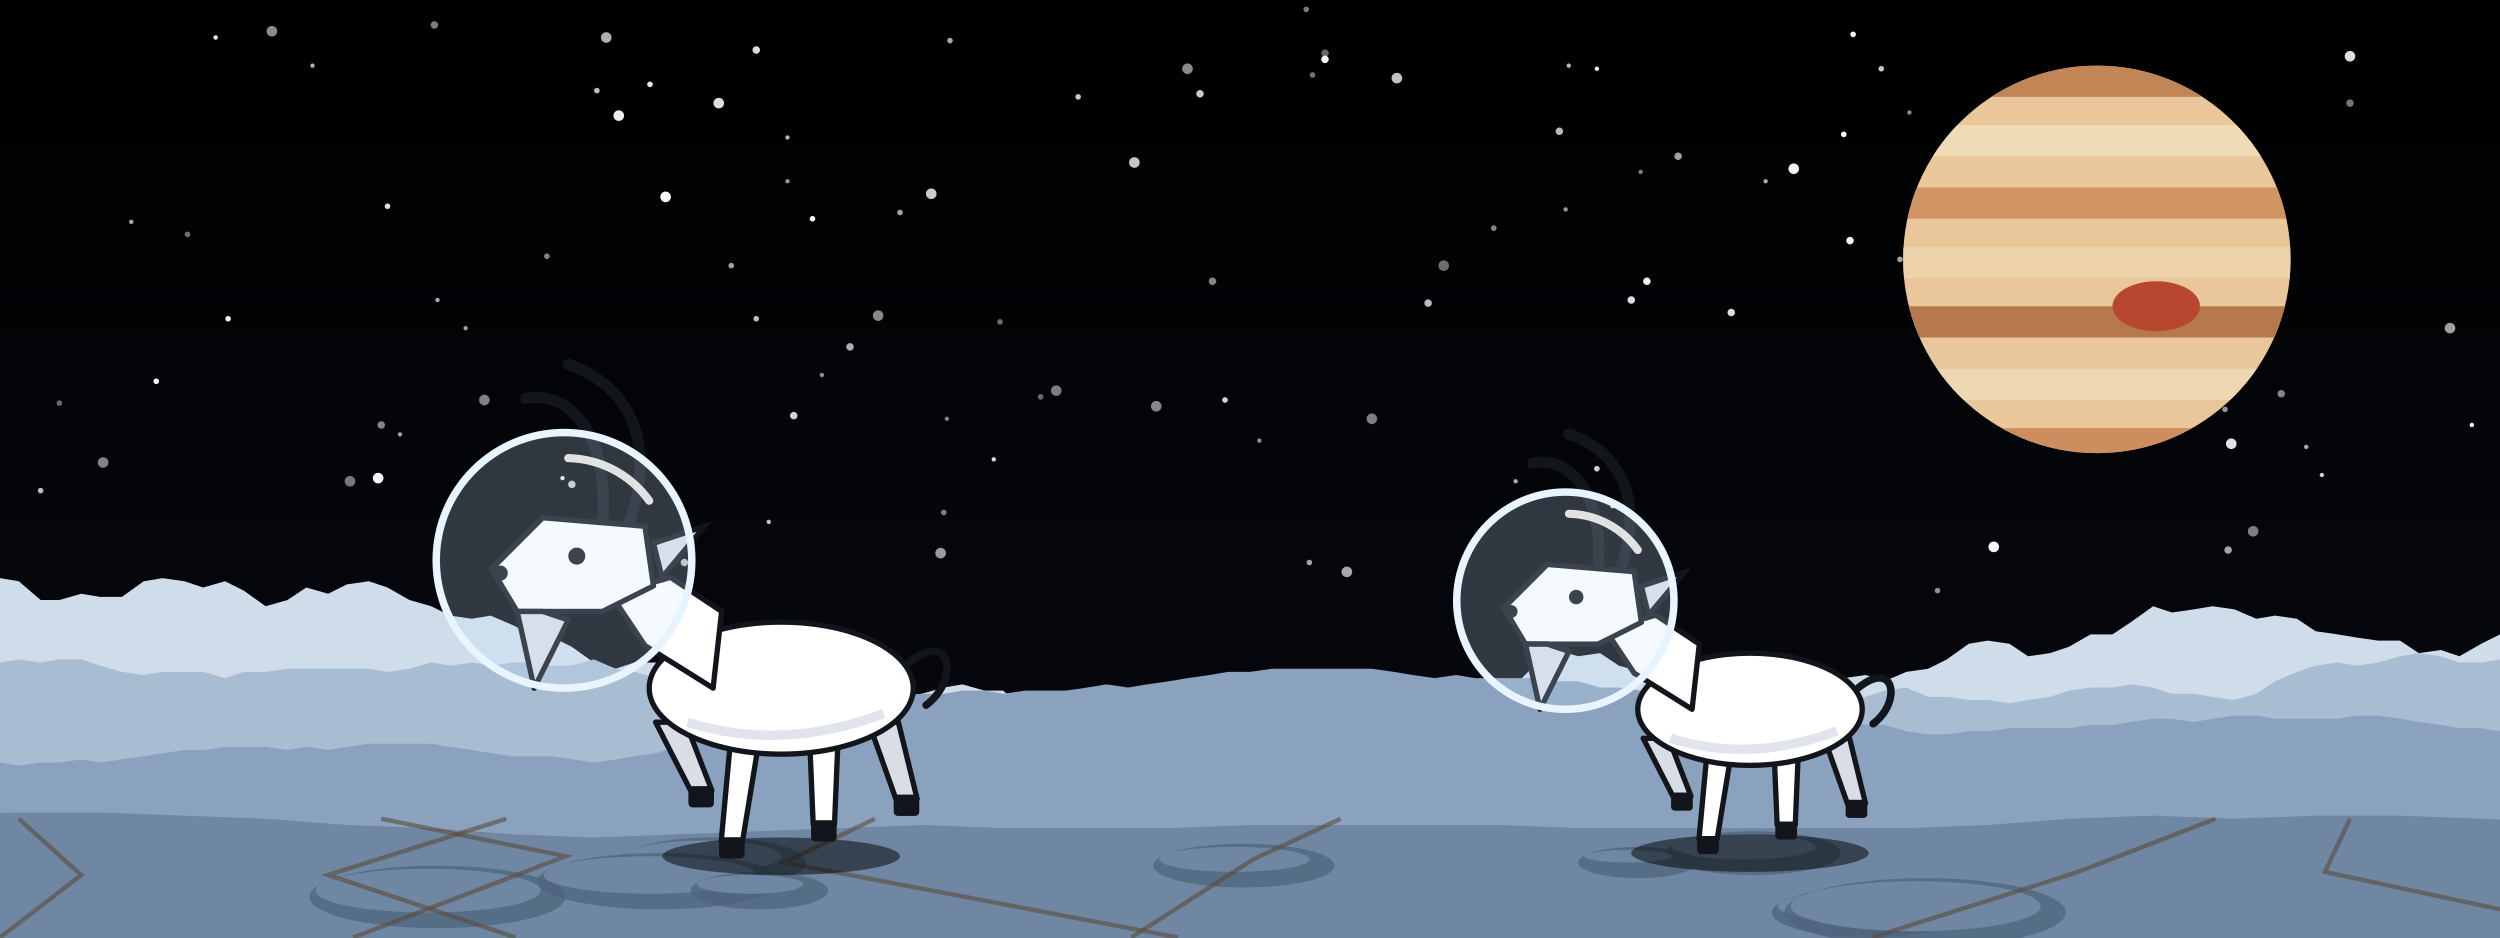
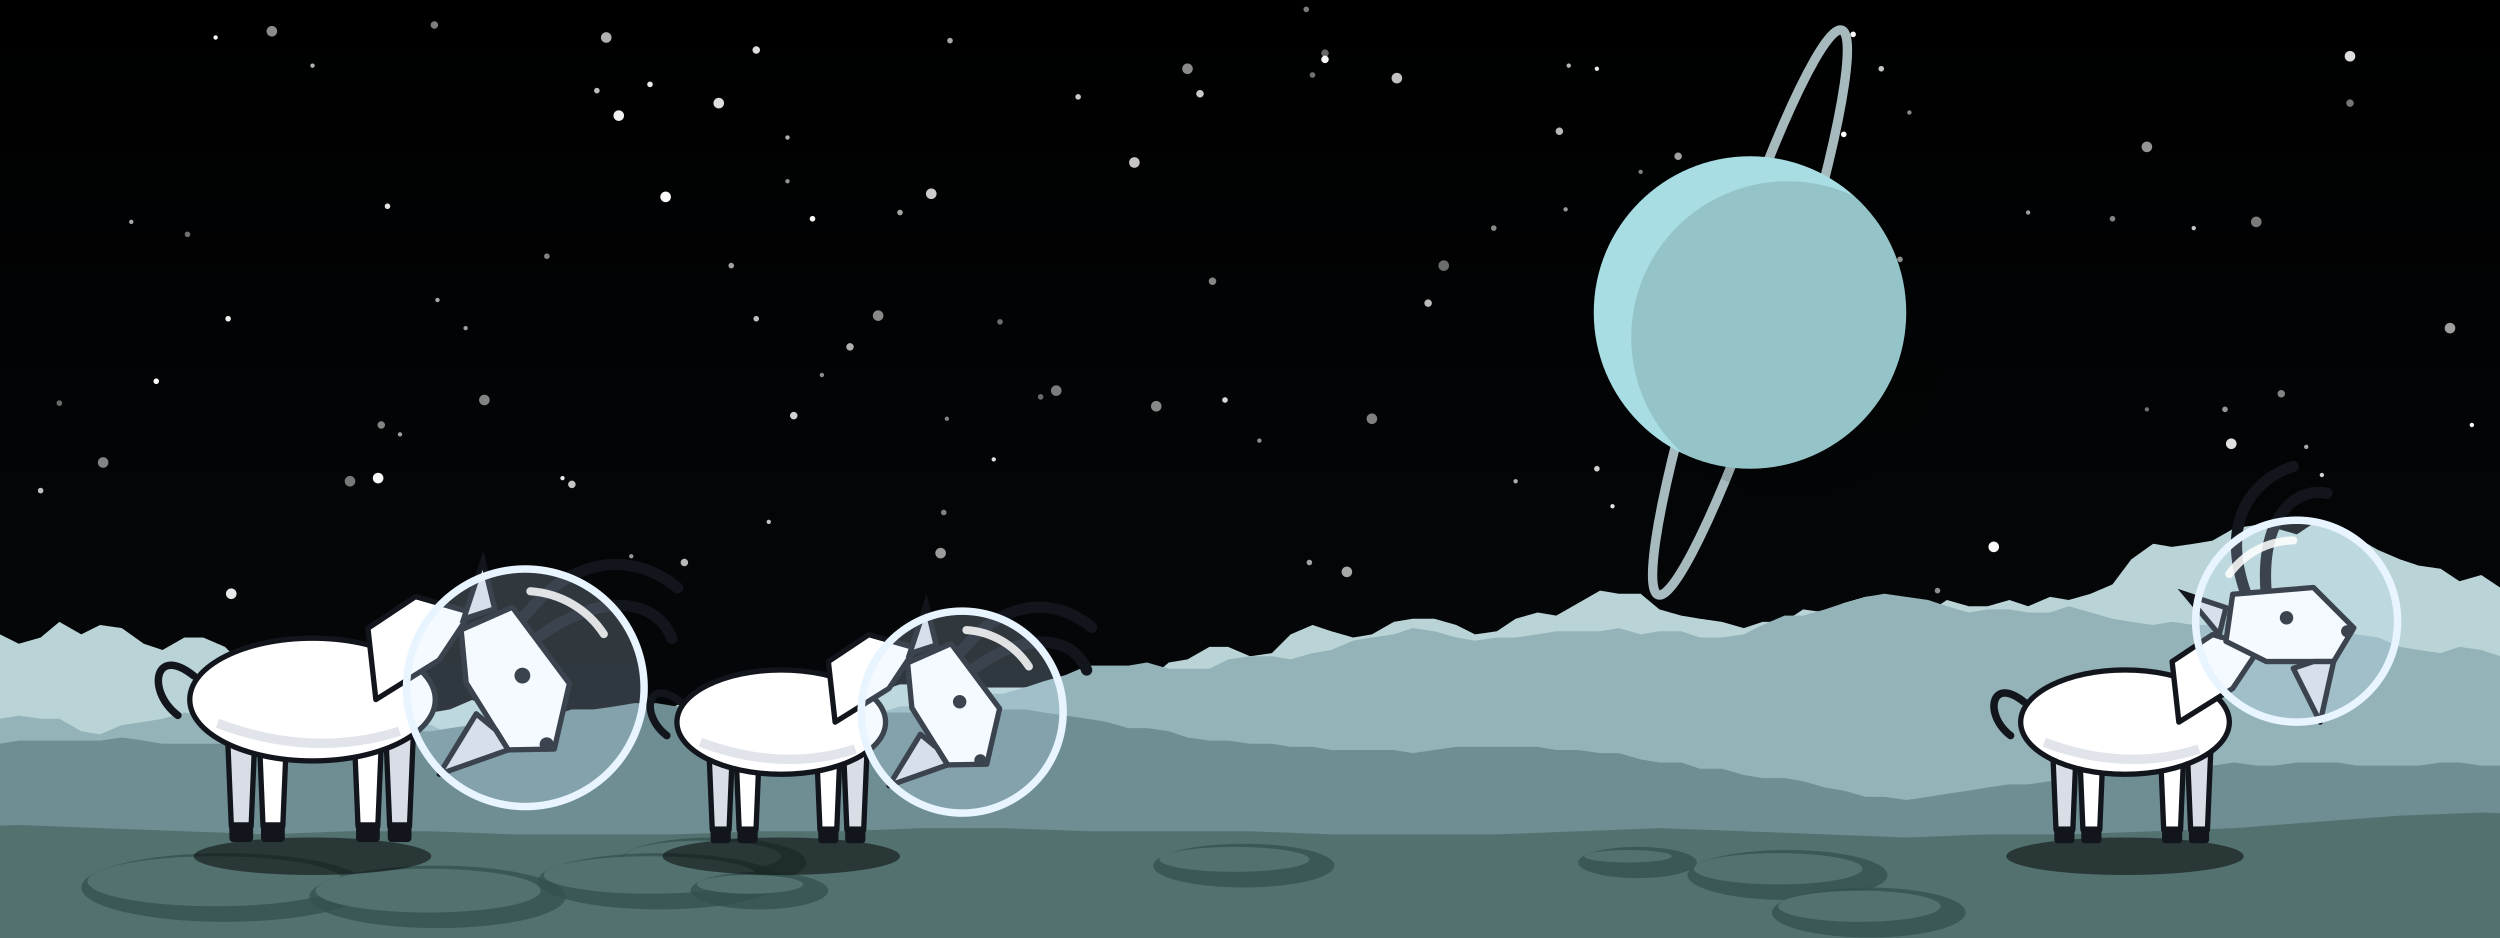
<svg xmlns="http://www.w3.org/2000/svg" viewBox="0 0 800 300" role="img" aria-labelledby="t45">
  <defs>
    <linearGradient id="g45" x1="0" y1="0" x2="0" y2="1">
      <stop offset="0" stop-color="#000000" />
-       <stop offset="1" stop-color="#080a12" />
+       <stop offset="1" stop-color="#06090c" />
    </linearGradient>
  </defs>
  <rect width="800" height="300" fill="url(#g45)" />
  <circle cx="730" cy="126" r="1.2" fill="#ffffff" opacity="0.51" />
  <circle cx="345" cy="31" r="0.9" fill="#ffffff" opacity="0.79" />
  <circle cx="302" cy="164" r="0.9" fill="#ffffff" opacity="0.49" />
  <circle cx="687" cy="47" r="1.7" fill="#ffffff" opacity="0.58" />
  <circle cx="242" cy="102" r="0.9" fill="#ffffff" opacity="0.74" />
  <circle cx="702" cy="73" r="0.7" fill="#ffffff" opacity="0.78" />
  <circle cx="208" cy="27" r="0.9" fill="#ffffff" opacity="0.92" />
  <circle cx="522" cy="96" r="1.2" fill="#ffffff" opacity="0.87" />
  <circle cx="380" cy="22" r="1.7" fill="#ffffff" opacity="0.54" />
  <circle cx="60" cy="75" r="0.9" fill="#ffffff" opacity="0.43" />
  <circle cx="87" cy="10" r="1.7" fill="#ffffff" opacity="0.55" />
  <circle cx="713" cy="176" r="1.2" fill="#ffffff" opacity="0.64" />
  <circle cx="202" cy="178" r="0.7" fill="#ffffff" opacity="0.58" />
  <circle cx="128" cy="139" r="0.7" fill="#ffffff" opacity="0.62" />
  <circle cx="213" cy="63" r="1.7" fill="#ffffff" opacity="0.98" />
  <circle cx="234" cy="85" r="0.9" fill="#ffffff" opacity="0.63" />
  <circle cx="19" cy="129" r="0.9" fill="#ffffff" opacity="0.41" />
  <circle cx="687" cy="131" r="0.7" fill="#ffffff" opacity="0.43" />
  <circle cx="140" cy="96" r="0.7" fill="#ffffff" opacity="0.66" />
  <circle cx="590" cy="43" r="0.9" fill="#ffffff" opacity="1.00" />
  <circle cx="124" cy="66" r="0.9" fill="#ffffff" opacity="0.88" />
  <circle cx="288" cy="68" r="0.9" fill="#ffffff" opacity="0.64" />
  <circle cx="303" cy="134" r="0.7" fill="#ffffff" opacity="0.50" />
  <circle cx="593" cy="11" r="0.9" fill="#ffffff" opacity="0.98" />
  <circle cx="180" cy="153" r="0.7" fill="#ffffff" opacity="0.91" />
  <circle cx="370" cy="130" r="1.7" fill="#ffffff" opacity="0.52" />
  <circle cx="608" cy="83" r="0.9" fill="#ffffff" opacity="0.64" />
  <circle cx="721" cy="170" r="1.7" fill="#ffffff" opacity="0.48" />
  <circle cx="384" cy="30" r="1.2" fill="#ffffff" opacity="0.79" />
  <circle cx="592" cy="77" r="1.2" fill="#ffffff" opacity="0.95" />
  <circle cx="527" cy="90" r="1.2" fill="#ffffff" opacity="0.96" />
  <circle cx="272" cy="111" r="1.2" fill="#ffffff" opacity="0.68" />
  <circle cx="42" cy="71" r="0.7" fill="#ffffff" opacity="0.66" />
  <circle cx="419" cy="180" r="0.9" fill="#ffffff" opacity="0.63" />
  <circle cx="301" cy="177" r="1.7" fill="#ffffff" opacity="0.60" />
  <circle cx="183" cy="155" r="1.2" fill="#ffffff" opacity="0.77" />
  <circle cx="230" cy="33" r="1.7" fill="#ffffff" opacity="0.87" />
  <circle cx="638" cy="175" r="1.7" fill="#ffffff" opacity="0.98" />
  <circle cx="722" cy="71" r="1.7" fill="#ffffff" opacity="0.48" />
  <circle cx="155" cy="128" r="1.7" fill="#ffffff" opacity="0.50" />
  <circle cx="74" cy="190" r="1.7" fill="#ffffff" opacity="0.91" />
  <circle cx="784" cy="105" r="1.7" fill="#ffffff" opacity="0.62" />
  <circle cx="50" cy="122" r="0.9" fill="#ffffff" opacity="0.99" />
  <circle cx="602" cy="22" r="0.9" fill="#ffffff" opacity="0.77" />
  <circle cx="712" cy="131" r="0.9" fill="#ffffff" opacity="0.58" />
  <circle cx="363" cy="52" r="1.7" fill="#ffffff" opacity="0.77" />
  <circle cx="418" cy="3" r="0.9" fill="#ffffff" opacity="0.48" />
  <circle cx="574" cy="54" r="1.7" fill="#ffffff" opacity="0.95" />
  <circle cx="420" cy="24" r="0.9" fill="#ffffff" opacity="0.44" />
  <circle cx="752" cy="18" r="1.7" fill="#ffffff" opacity="0.87" />
  <circle cx="752" cy="33" r="1.2" fill="#ffffff" opacity="0.46" />
  <circle cx="478" cy="73" r="0.9" fill="#ffffff" opacity="0.53" />
  <circle cx="69" cy="12" r="0.7" fill="#ffffff" opacity="0.99" />
  <circle cx="112" cy="154" r="1.7" fill="#ffffff" opacity="0.46" />
  <circle cx="537" cy="50" r="1.2" fill="#ffffff" opacity="0.63" />
  <circle cx="676" cy="70" r="0.9" fill="#ffffff" opacity="0.51" />
  <circle cx="198" cy="37" r="1.7" fill="#ffffff" opacity="0.94" />
  <circle cx="191" cy="29" r="0.9" fill="#ffffff" opacity="0.74" />
  <circle cx="252" cy="58" r="0.7" fill="#ffffff" opacity="0.58" />
  <circle cx="100" cy="21" r="0.7" fill="#ffffff" opacity="0.70" />
  <circle cx="122" cy="136" r="1.2" fill="#ffffff" opacity="0.51" />
  <circle cx="298" cy="62" r="1.7" fill="#ffffff" opacity="0.80" />
  <circle cx="320" cy="103" r="0.9" fill="#ffffff" opacity="0.42" />
  <circle cx="260" cy="70" r="0.9" fill="#ffffff" opacity="0.97" />
  <circle cx="388" cy="90" r="1.2" fill="#ffffff" opacity="0.52" />
  <circle cx="525" cy="55" r="0.7" fill="#ffffff" opacity="0.50" />
  <circle cx="252" cy="44" r="0.7" fill="#ffffff" opacity="0.70" />
  <circle cx="447" cy="25" r="1.7" fill="#ffffff" opacity="0.76" />
  <circle cx="175" cy="82" r="0.9" fill="#ffffff" opacity="0.51" />
  <circle cx="511" cy="150" r="0.9" fill="#ffffff" opacity="0.81" />
  <circle cx="73" cy="102" r="0.9" fill="#ffffff" opacity="0.93" />
  <circle cx="281" cy="101" r="1.7" fill="#ffffff" opacity="0.53" />
  <circle cx="516" cy="162" r="0.7" fill="#ffffff" opacity="0.89" />
  <circle cx="263" cy="120" r="0.7" fill="#ffffff" opacity="0.55" />
  <circle cx="439" cy="134" r="1.7" fill="#ffffff" opacity="0.49" />
  <circle cx="714" cy="142" r="1.7" fill="#ffffff" opacity="0.88" />
  <circle cx="502" cy="21" r="0.7" fill="#ffffff" opacity="0.72" />
  <circle cx="403" cy="141" r="0.7" fill="#ffffff" opacity="0.56" />
  <circle cx="620" cy="189" r="0.9" fill="#ffffff" opacity="0.55" />
  <circle cx="611" cy="36" r="0.7" fill="#ffffff" opacity="0.54" />
  <circle cx="13" cy="157" r="0.9" fill="#ffffff" opacity="0.75" />
  <circle cx="139" cy="8" r="1.2" fill="#ffffff" opacity="0.49" />
  <circle cx="254" cy="133" r="1.2" fill="#ffffff" opacity="0.82" />
  <circle cx="743" cy="152" r="0.7" fill="#ffffff" opacity="0.81" />
  <circle cx="554" cy="100" r="1.2" fill="#ffffff" opacity="0.86" />
  <circle cx="431" cy="183" r="1.7" fill="#ffffff" opacity="0.65" />
  <circle cx="565" cy="58" r="0.7" fill="#ffffff" opacity="0.66" />
  <circle cx="219" cy="180" r="1.2" fill="#ffffff" opacity="0.72" />
  <circle cx="304" cy="13" r="0.9" fill="#ffffff" opacity="0.66" />
  <circle cx="333" cy="127" r="0.9" fill="#ffffff" opacity="0.41" />
  <circle cx="121" cy="153" r="1.7" fill="#ffffff" opacity="0.98" />
  <circle cx="499" cy="42" r="1.2" fill="#ffffff" opacity="0.72" />
  <circle cx="194" cy="12" r="1.7" fill="#ffffff" opacity="0.69" />
  <circle cx="33" cy="148" r="1.7" fill="#ffffff" opacity="0.51" />
  <circle cx="791" cy="136" r="0.7" fill="#ffffff" opacity="0.99" />
  <circle cx="501" cy="67" r="0.7" fill="#ffffff" opacity="0.60" />
  <circle cx="485" cy="154" r="0.7" fill="#ffffff" opacity="0.68" />
  <circle cx="242" cy="16" r="1.2" fill="#ffffff" opacity="0.86" />
  <circle cx="149" cy="105" r="0.7" fill="#ffffff" opacity="0.62" />
  <circle cx="424" cy="17" r="1.2" fill="#ffffff" opacity="0.40" />
  <circle cx="246" cy="167" r="0.7" fill="#ffffff" opacity="0.76" />
  <circle cx="424" cy="19" r="1.2" fill="#ffffff" opacity="0.97" />
  <circle cx="457" cy="97" r="1.2" fill="#ffffff" opacity="0.73" />
  <circle cx="649" cy="68" r="0.7" fill="#ffffff" opacity="0.62" />
  <circle cx="338" cy="125" r="1.7" fill="#ffffff" opacity="0.48" />
  <circle cx="318" cy="147" r="0.7" fill="#ffffff" opacity="0.87" />
  <circle cx="462" cy="85" r="1.7" fill="#ffffff" opacity="0.42" />
  <circle cx="511" cy="22" r="0.7" fill="#ffffff" opacity="0.92" />
  <circle cx="392" cy="128" r="0.9" fill="#ffffff" opacity="0.84" />
  <circle cx="738" cy="143" r="0.7" fill="#ffffff" opacity="0.66" />
-   <clipPath id="pl">
-     <circle cx="671" cy="83" r="62" />
-   </clipPath>
-   <circle cx="671" cy="83" r="62" fill="#e9c79a" />
-   <g clip-path="url(#pl)">
-     <rect x="609" y="21" width="124" height="10" fill="#b5703f" opacity=".75" />
-     <rect x="609" y="40" width="124" height="10" fill="#f3e1c0" opacity=".75" />
-     <rect x="609" y="60" width="124" height="10" fill="#c98450" opacity=".75" />
-     <rect x="609" y="79" width="124" height="10" fill="#efd6ad" opacity=".75" />
-     <rect x="609" y="98" width="124" height="10" fill="#a65f33" opacity=".75" />
-     <rect x="609" y="118" width="124" height="10" fill="#f0dcb8" opacity=".75" />
-     <rect x="609" y="137" width="124" height="10" fill="#c47a4a" opacity=".75" />
-     <rect x="609" y="157" width="124" height="10" fill="#e6c797" opacity=".75" />
-     <ellipse cx="690" cy="98" rx="14" ry="8" fill="#b8472f" />
-   </g>
-   <path d="M-20,186 L-13,182 L-7,182 L-0,185 L6,186 L13,192 L19,192 L26,190 L32,191 L39,191 L46,186 L52,185 L59,186 L65,188 L72,186 L78,189 L85,194 L92,192 L98,188 L105,190 L111,187 L118,186 L124,188 L131,192 L138,194 L144,197 L151,198 L157,197 L164,200 L170,203 L177,204 L183,207 L190,212 L197,214 L203,212 L210,212 L216,216 L223,223 L229,226 L236,226 L242,227 L249,226 L256,228 L262,227 L269,222 L275,222 L282,224 L288,223 L295,222 L302,220 L308,219 L315,221 L321,221 L328,227 L334,229 L341,229 L348,231 L354,232 L361,230 L367,235 L374,237 L380,237 L387,239 L393,246 L400,248 L407,247 L413,250 L420,251 L426,248 L433,243 L439,242 L446,238 L452,236 L459,233 L466,227 L472,223 L479,221 L485,219 L492,212 L498,208 L505,210 L512,209 L518,213 L525,215 L531,216 L538,217 L544,220 L551,220 L558,223 L564,218 L571,217 L577,218 L584,220 L590,217 L597,216 L603,218 L610,215 L617,214 L623,211 L630,206 L636,205 L643,206 L649,210 L656,209 L662,207 L669,203 L676,203 L682,199 L689,194 L695,196 L702,195 L708,194 L715,195 L722,198 L728,197 L735,198 L741,202 L748,203 L754,204 L761,205 L768,205 L774,209 L781,208 L787,210 L794,206 L800,203 L807,202 L813,200 L820,192 L820,305 L-20,305 Z" fill="#cfdcea" />
-   <path d="M-20,216 L-13,215 L-7,212 L-0,212 L6,211 L13,212 L19,211 L26,211 L32,213 L39,215 L46,216 L52,215 L59,215 L65,215 L72,217 L78,215 L85,215 L92,214 L98,214 L105,214 L111,214 L118,214 L124,215 L131,214 L138,212 L144,213 L151,212 L157,213 L164,212 L170,212 L177,213 L183,213 L190,211 L197,214 L203,215 L210,217 L216,218 L223,216 L229,217 L236,218 L242,217 L249,219 L256,220 L262,224 L269,227 L275,226 L282,228 L288,230 L295,232 L302,232 L308,234 L315,235 L321,236 L328,236 L334,236 L341,236 L348,237 L354,239 L361,243 L367,244 L374,246 L380,247 L387,250 L393,249 L400,250 L407,249 L413,249 L420,249 L426,251 L433,251 L439,251 L446,248 L452,247 L459,246 L466,243 L472,241 L479,238 L485,235 L492,233 L498,232 L505,230 L512,230 L518,228 L525,226 L531,224 L538,224 L544,222 L551,222 L558,223 L564,223 L571,222 L577,223 L584,224 L590,223 L597,223 L603,221 L610,220 L617,223 L623,223 L630,224 L636,224 L643,225 L649,224 L656,223 L662,221 L669,220 L676,220 L682,219 L689,220 L695,222 L702,222 L708,223 L715,224 L722,222 L728,218 L735,215 L741,213 L748,212 L754,213 L761,212 L768,210 L774,209 L781,210 L787,212 L794,212 L800,211 L807,212 L813,211 L820,210 L820,305 L-20,305 Z" fill="#a9bdd2" />
-   <path d="M-20,244 L-13,244 L-7,244 L-0,244 L6,245 L13,244 L19,244 L26,243 L32,244 L39,243 L46,242 L52,241 L59,240 L65,240 L72,239 L78,239 L85,239 L92,240 L98,239 L105,240 L111,239 L118,238 L124,238 L131,238 L138,238 L144,239 L151,240 L157,241 L164,242 L170,242 L177,242 L183,243 L190,244 L197,243 L203,242 L210,241 L216,239 L223,236 L229,234 L236,232 L242,231 L249,230 L256,229 L262,227 L269,225 L275,224 L282,223 L288,223 L295,222 L302,222 L308,221 L315,221 L321,222 L328,221 L334,221 L341,221 L348,220 L354,219 L361,220 L367,219 L374,218 L380,217 L387,216 L393,215 L400,215 L407,214 L413,214 L420,214 L426,214 L433,214 L439,214 L446,215 L452,216 L459,217 L466,216 L472,217 L479,217 L485,217 L492,217 L498,218 L505,218 L512,220 L518,220 L525,221 L531,222 L538,222 L544,223 L551,224 L558,225 L564,226 L571,228 L577,228 L584,229 L590,230 L597,232 L603,232 L610,234 L617,235 L623,235 L630,234 L636,234 L643,233 L649,233 L656,233 L662,233 L669,232 L676,232 L682,231 L689,230 L695,230 L702,231 L708,230 L715,229 L722,229 L728,230 L735,230 L741,230 L748,230 L754,229 L761,229 L768,230 L774,231 L781,232 L787,233 L794,233 L800,234 L807,236 L813,237 L820,238 L820,305 L-20,305 Z" fill="#8aa2bd" />
-   <path d="M-20,261 L6,260 L32,260 L59,261 L85,262 L111,264 L138,265 L164,267 L190,268 L216,267 L242,266 L269,265 L295,264 L321,265 L348,265 L374,265 L400,264 L426,264 L452,264 L479,264 L505,265 L531,265 L558,265 L584,265 L610,265 L636,264 L662,262 L689,261 L715,262 L741,261 L768,261 L794,262 L820,263 L820,305 L-20,305 Z" fill="#6f87a3" />
-   <ellipse cx="561" cy="273" rx="28" ry="7" fill="#4e647c" opacity=".75" />
-   <ellipse cx="558" cy="271" rx="23" ry="4" fill="#6f87a3" />
-   <ellipse cx="228" cy="276" rx="30" ry="8" fill="#4e647c" opacity=".75" />
-   <ellipse cx="225" cy="274" rx="25" ry="5" fill="#6f87a3" />
-   <ellipse cx="598" cy="292" rx="31" ry="8" fill="#4e647c" opacity=".75" />
-   <ellipse cx="595" cy="290" rx="26" ry="5" fill="#6f87a3" />
-   <ellipse cx="211" cy="282" rx="39" ry="9" fill="#4e647c" opacity=".75" />
-   <ellipse cx="208" cy="280" rx="34" ry="6" fill="#6f87a3" />
-   <ellipse cx="140" cy="287" rx="41" ry="10" fill="#4e647c" opacity=".75" />
-   <ellipse cx="137" cy="285" rx="36" ry="7" fill="#6f87a3" />
-   <ellipse cx="398" cy="277" rx="29" ry="7" fill="#4e647c" opacity=".75" />
-   <ellipse cx="395" cy="275" rx="24" ry="4" fill="#6f87a3" />
-   <ellipse cx="243" cy="285" rx="22" ry="6" fill="#4e647c" opacity=".75" />
-   <ellipse cx="240" cy="283" rx="17" ry="3" fill="#6f87a3" />
-   <ellipse cx="524" cy="276" rx="19" ry="5" fill="#4e647c" opacity=".75" />
-   <ellipse cx="521" cy="274" rx="14" ry="2" fill="#6f87a3" />
-   <ellipse cx="616" cy="292" rx="45" ry="11" fill="#4e647c" opacity=".75" />
-   <ellipse cx="613" cy="290" rx="40" ry="8" fill="#6f87a3" />
-   <polyline points="429,262 401,275 362,300" fill="none" stroke="#5b4a3a" stroke-width="1.4" opacity=".6" />
-   <polyline points="752,262 744,279 842,300" fill="none" stroke="#5b4a3a" stroke-width="1.4" opacity=".6" />
-   <polyline points="162,262 105,280 165,300" fill="none" stroke="#5b4a3a" stroke-width="1.4" opacity=".6" />
-   <polyline points="280,262 251,276 377,300" fill="none" stroke="#5b4a3a" stroke-width="1.4" opacity=".6" />
-   <polyline points="709,262 665,279 599,300" fill="none" stroke="#5b4a3a" stroke-width="1.4" opacity=".6" />
-   <polyline points="122,262 181,274 113,300" fill="none" stroke="#5b4a3a" stroke-width="1.4" opacity=".6" />
-   <polyline points="6,262 26,280 0,300" fill="none" stroke="#5b4a3a" stroke-width="1.4" opacity=".6" />
-   <ellipse cx="250" cy="274" rx="38" ry="6" fill="#000" opacity=".5" />
-   <g transform="translate(250 272) rotate(0) scale(-1.363078 1.363078)">
-     <polygon points="-27.5,-30 -20.5,-30 -26.9,-12 -31.9,-12" fill="#d9dde6" stroke="#12151c" stroke-width="1.25" stroke-linejoin="round" />
-     <rect x="-32.4" y="-13" width="6" height="5" rx="1" fill="#12151c" />
-     <polygon points="-13.5,-30 -6.5,-30 -7.5,-6 -12.5,-6" fill="#ffffff" stroke="#12151c" stroke-width="1.25" stroke-linejoin="round" />
+   <ellipse cx="560" cy="100" rx="95" ry="11" fill="none" stroke="#cfe9ee" stroke-width="3" opacity=".8" transform="rotate(-72 560 100)" />
+   <circle cx="560" cy="100" r="50" fill="#a8dde3" />
+   <circle cx="572" cy="108" r="50" fill="#000" opacity=".12" />
+   <path d="M-20,197 L-13,203 L-7,206 L-0,203 L6,206 L13,204 L19,199 L26,203 L32,200 L39,201 L46,206 L52,208 L59,204 L65,204 L72,207 L78,213 L85,215 L92,211 L98,210 L105,213 L111,214 L118,218 L124,218 L131,221 L138,228 L144,227 L151,224 L157,226 L164,226 L170,227 L177,233 L183,237 L190,238 L197,233 L203,230 L210,230 L216,226 L223,222 L229,220 L236,222 L242,219 L249,220 L256,221 L262,216 L269,215 L275,219 L282,221 L288,219 L295,219 L302,220 L308,222 L315,220 L321,220 L328,220 L334,220 L341,224 L348,225 L354,222 L361,221 L367,218 L374,212 L380,211 L387,207 L393,207 L400,210 L407,209 L413,203 L420,200 L426,202 L433,204 L439,203 L446,199 L452,198 L459,198 L466,200 L472,203 L479,202 L485,198 L492,196 L498,197 L505,193 L512,189 L518,190 L525,190 L531,195 L538,197 L544,198 L551,199 L558,201 L564,199 L571,199 L577,195 L584,196 L590,193 L597,191 L603,191 L610,194 L617,196 L623,192 L630,194 L636,194 L643,192 L649,194 L656,191 L662,192 L669,190 L676,187 L682,179 L689,174 L695,175 L702,174 L708,173 L715,169 L722,168 L728,169 L735,171 L741,167 L748,169 L754,172 L761,176 L768,179 L774,181 L781,182 L787,186 L794,184 L800,188 L807,188 L813,185 L820,186 L820,305 L-20,305 Z" fill="#b9d3d6" />
+   <path d="M-20,230 L-13,231 L-7,231 L-0,230 L6,229 L13,230 L19,230 L26,234 L32,235 L39,232 L46,231 L52,230 L59,228 L65,229 L72,230 L78,229 L85,229 L92,231 L98,233 L105,233 L111,232 L118,233 L124,232 L131,232 L138,232 L144,235 L151,236 L157,237 L164,236 L170,238 L177,238 L183,239 L190,240 L197,241 L203,239 L210,239 L216,236 L223,236 L229,235 L236,233 L242,232 L249,234 L256,233 L262,234 L269,233 L275,231 L282,228 L288,226 L295,226 L302,224 L308,223 L315,222 L321,222 L328,220 L334,218 L341,216 L348,213 L354,213 L361,213 L367,212 L374,214 L380,214 L387,214 L393,211 L400,210 L407,210 L413,211 L420,209 L426,208 L433,205 L439,204 L446,203 L452,201 L459,202 L466,204 L472,205 L479,204 L485,204 L492,203 L498,202 L505,202 L512,202 L518,201 L525,203 L531,202 L538,202 L544,204 L551,204 L558,203 L564,200 L571,197 L577,197 L584,195 L590,193 L597,191 L603,190 L610,191 L617,192 L623,194 L630,196 L636,195 L643,195 L649,196 L656,196 L662,194 L669,196 L676,198 L682,199 L689,200 L695,199 L702,200 L708,200 L715,199 L722,200 L728,200 L735,201 L741,200 L748,201 L754,203 L761,204 L768,207 L774,208 L781,209 L787,207 L794,208 L800,210 L807,211 L813,212 L820,216 L820,305 L-20,305 Z" fill="#93b3b8" />
+   <path d="M-20,242 L-13,240 L-7,239 L-0,238 L6,237 L13,237 L19,237 L26,237 L32,237 L39,236 L46,237 L52,238 L59,238 L65,238 L72,238 L78,238 L85,238 L92,236 L98,236 L105,236 L111,235 L118,235 L124,234 L131,234 L138,234 L144,233 L151,232 L157,231 L164,231 L170,230 L177,229 L183,227 L190,227 L197,226 L203,225 L210,225 L216,226 L223,226 L229,225 L236,224 L242,224 L249,224 L256,225 L262,226 L269,227 L275,228 L282,228 L288,228 L295,228 L302,227 L308,227 L315,227 L321,227 L328,227 L334,228 L341,229 L348,230 L354,231 L361,233 L367,233 L374,234 L380,236 L387,237 L393,237 L400,238 L407,238 L413,239 L420,239 L426,240 L433,240 L439,240 L446,240 L452,241 L459,240 L466,239 L472,239 L479,239 L485,239 L492,239 L498,240 L505,240 L512,241 L518,241 L525,243 L531,244 L538,244 L544,246 L551,246 L558,248 L564,249 L571,249 L577,250 L584,252 L590,253 L597,255 L603,255 L610,256 L617,255 L623,254 L630,253 L636,252 L643,251 L649,251 L656,250 L662,249 L669,249 L676,247 L682,247 L689,247 L695,247 L702,246 L708,245 L715,244 L722,245 L728,245 L735,244 L741,244 L748,244 L754,245 L761,245 L768,245 L774,245 L781,244 L787,244 L794,245 L800,245 L807,245 L813,244 L820,244 L820,305 L-20,305 Z" fill="#6e8e93" />
+   <path d="M-20,265 L6,264 L32,265 L59,266 L85,267 L111,266 L138,266 L164,267 L190,267 L216,267 L242,266 L269,266 L295,265 L321,265 L348,266 L374,266 L400,266 L426,267 L452,267 L479,267 L505,266 L531,265 L558,266 L584,267 L610,268 L636,267 L662,267 L689,266 L715,265 L741,263 L768,261 L794,260 L820,261 L820,305 L-20,305 Z" fill="#52716f" />
+   <ellipse cx="572" cy="280" rx="32" ry="8" fill="#34504e" opacity=".75" />
+   <ellipse cx="569" cy="278" rx="27" ry="5" fill="#52716f" />
+   <ellipse cx="72" cy="284" rx="46" ry="11" fill="#34504e" opacity=".75" />
+   <ellipse cx="69" cy="282" rx="41" ry="8" fill="#52716f" />
+   <ellipse cx="228" cy="276" rx="30" ry="8" fill="#34504e" opacity=".75" />
+   <ellipse cx="225" cy="274" rx="25" ry="5" fill="#52716f" />
+   <ellipse cx="598" cy="292" rx="31" ry="8" fill="#34504e" opacity=".75" />
+   <ellipse cx="595" cy="290" rx="26" ry="5" fill="#52716f" />
+   <ellipse cx="211" cy="282" rx="39" ry="9" fill="#34504e" opacity=".75" />
+   <ellipse cx="208" cy="280" rx="34" ry="6" fill="#52716f" />
+   <ellipse cx="140" cy="287" rx="41" ry="10" fill="#34504e" opacity=".75" />
+   <ellipse cx="137" cy="285" rx="36" ry="7" fill="#52716f" />
+   <ellipse cx="398" cy="277" rx="29" ry="7" fill="#34504e" opacity=".75" />
+   <ellipse cx="395" cy="275" rx="24" ry="4" fill="#52716f" />
+   <ellipse cx="243" cy="285" rx="22" ry="6" fill="#34504e" opacity=".75" />
+   <ellipse cx="240" cy="283" rx="17" ry="3" fill="#52716f" />
+   <ellipse cx="524" cy="276" rx="19" ry="5" fill="#34504e" opacity=".75" />
+   <ellipse cx="521" cy="274" rx="14" ry="2" fill="#52716f" />
+   <ellipse cx="100" cy="274" rx="38" ry="6" fill="#000" opacity=".5" />
+   <g transform="translate(100 272) rotate(0) scale(1.266917 1.266917)">
+     <polygon points="-21.5,-30 -14.5,-30 -15.5,-6 -20.5,-6" fill="#d9dde6" stroke="#12151c" stroke-width="1.34" stroke-linejoin="round" />
+     <rect x="-21.0" y="-7" width="6" height="5" rx="1" fill="#12151c" />
+     <polygon points="-13.5,-30 -6.5,-30 -7.5,-6 -12.5,-6" fill="#ffffff" stroke="#12151c" stroke-width="1.34" stroke-linejoin="round" />
    <rect x="-13.0" y="-7" width="6" height="5" rx="1" fill="#12151c" />
-     <polygon points="4.5,-30 11.5,-30 14.1,-2 9.1,-2" fill="#ffffff" stroke="#12151c" stroke-width="1.25" stroke-linejoin="round" />
-     <rect x="8.6" y="-3" width="6" height="5" rx="1" fill="#12151c" />
-     <polygon points="22.5,-30 29.5,-30 21.3,-14 16.3,-14" fill="#d9dde6" stroke="#12151c" stroke-width="1.25" stroke-linejoin="round" />
-     <rect x="15.8" y="-15" width="6" height="5" rx="1" fill="#12151c" />
-     <path d="M-30,-44 C-40,-52 -42,-40 -34,-34" fill="none" stroke="#12151c" stroke-width="1.76" stroke-linecap="round" />
-     <ellipse cx="0" cy="-38" rx="31" ry="15.5" fill="#ffffff" stroke="#12151c" stroke-width="1.25" />
-     <path d="M-24,-32 Q0,-23 22,-30" fill="none" stroke="#d9dde6" stroke-width="2.20" opacity=".8" />
-     <polygon points="16,-38 32,-48 40,-60 26,-64 14,-56" fill="#ffffff" stroke="#12151c" stroke-width="1.25" stroke-linejoin="round" />
-     <g transform="rotate(0 28 -52) translate(34 -68)">
-       <path d="M2,-8 C-6,-30 4,-42 16,-46" fill="none" stroke="#12151c" stroke-width="2.64" stroke-linecap="round" />
-       <path d="M8,-8 C6,-30 16,-40 26,-38" fill="none" stroke="#12151c" stroke-width="2.64" stroke-linecap="round" />
-       <polygon points="-4,-4 -16,-8 -6,4" fill="#d9dde6" stroke="#12151c" stroke-width="1.25" />
-       <polygon points="-2,-8 22,-10 34,2 28,12 8,12 -4,6" fill="#ffffff" stroke="#12151c" stroke-width="1.25" stroke-linejoin="round" />
-       <polygon points="22,12 28,12 24,30 16,14" fill="#d9dde6" stroke="#12151c" stroke-width="1.25" stroke-linejoin="round" />
+     <polygon points="10.5,-30 17.5,-30 16.5,-6 11.5,-6" fill="#ffffff" stroke="#12151c" stroke-width="1.34" stroke-linejoin="round" />
+     <rect x="11.0" y="-7" width="6" height="5" rx="1" fill="#12151c" />
+     <polygon points="18.5,-30 25.5,-30 24.5,-6 19.5,-6" fill="#d9dde6" stroke="#12151c" stroke-width="1.34" stroke-linejoin="round" />
+     <rect x="19.0" y="-7" width="6" height="5" rx="1" fill="#12151c" />
+     <path d="M-30,-44 C-40,-52 -42,-40 -34,-34" fill="none" stroke="#12151c" stroke-width="1.89" stroke-linecap="round" />
+     <ellipse cx="0" cy="-38" rx="31" ry="15.5" fill="#ffffff" stroke="#12151c" stroke-width="1.34" />
+     <path d="M-24,-32 Q0,-23 22,-30" fill="none" stroke="#d9dde6" stroke-width="2.37" opacity=".8" />
+     <polygon points="16,-38 32,-48 40,-60 26,-64 14,-56" fill="#ffffff" stroke="#12151c" stroke-width="1.34" stroke-linejoin="round" />
+     <g transform="rotate(58 28 -52) translate(34 -68)">
+       <path d="M2,-8 C-6,-30 4,-42 16,-46" fill="none" stroke="#12151c" stroke-width="2.84" stroke-linecap="round" />
+       <path d="M8,-8 C6,-30 16,-40 26,-38" fill="none" stroke="#12151c" stroke-width="2.84" stroke-linecap="round" />
+       <polygon points="-4,-4 -16,-8 -6,4" fill="#d9dde6" stroke="#12151c" stroke-width="1.34" />
+       <polygon points="-2,-8 22,-10 34,2 28,12 8,12 -4,6" fill="#ffffff" stroke="#12151c" stroke-width="1.34" stroke-linejoin="round" />
+       <polygon points="22,12 28,12 24,30 16,14" fill="#d9dde6" stroke="#12151c" stroke-width="1.34" stroke-linejoin="round" />
      <circle cx="14" cy="-1" r="2" fill="#12151c" />
      <circle cx="32" cy="3" r="1.8" fill="#12151c" />
-       <circle cx="17" cy="0" r="30" fill="#cfe9ff" fill-opacity=".22" stroke="#e8f4ff" stroke-width="1.76" />
-       <path d="M-3,-14 A24,24 0 0 1 16,-24" fill="none" stroke="#ffffff" stroke-width="1.91" stroke-linecap="round" opacity=".85" />
+       <circle cx="17" cy="0" r="30" fill="#cfe9ff" fill-opacity=".22" stroke="#e8f4ff" stroke-width="1.89" />
+       <path d="M-3,-14 A24,24 0 0 1 16,-24" fill="none" stroke="#ffffff" stroke-width="2.05" stroke-linecap="round" opacity=".85" />
    </g>
  </g>
-   <ellipse cx="560" cy="273" rx="38" ry="6" fill="#000" opacity=".5" />
-   <g transform="translate(560 271) rotate(0) scale(-1.158616 1.158616)">
-     <polygon points="-27.5,-30 -20.5,-30 -26.9,-12 -31.9,-12" fill="#d9dde6" stroke="#12151c" stroke-width="1.47" stroke-linejoin="round" />
-     <rect x="-32.4" y="-13" width="6" height="5" rx="1" fill="#12151c" />
-     <polygon points="-13.5,-30 -6.5,-30 -7.5,-6 -12.5,-6" fill="#ffffff" stroke="#12151c" stroke-width="1.47" stroke-linejoin="round" />
+   <ellipse cx="250" cy="274" rx="38" ry="6" fill="#000" opacity=".5" />
+   <g transform="translate(250 272) rotate(0) scale(1.076879 1.076879)">
+     <polygon points="-21.5,-30 -14.5,-30 -15.5,-6 -20.5,-6" fill="#d9dde6" stroke="#12151c" stroke-width="1.58" stroke-linejoin="round" />
+     <rect x="-21.0" y="-7" width="6" height="5" rx="1" fill="#12151c" />
+     <polygon points="-13.5,-30 -6.5,-30 -7.5,-6 -12.5,-6" fill="#ffffff" stroke="#12151c" stroke-width="1.58" stroke-linejoin="round" />
    <rect x="-13.0" y="-7" width="6" height="5" rx="1" fill="#12151c" />
-     <polygon points="4.5,-30 11.5,-30 14.1,-2 9.1,-2" fill="#ffffff" stroke="#12151c" stroke-width="1.47" stroke-linejoin="round" />
-     <rect x="8.6" y="-3" width="6" height="5" rx="1" fill="#12151c" />
-     <polygon points="22.5,-30 29.5,-30 21.3,-14 16.3,-14" fill="#d9dde6" stroke="#12151c" stroke-width="1.47" stroke-linejoin="round" />
-     <rect x="15.8" y="-15" width="6" height="5" rx="1" fill="#12151c" />
-     <path d="M-30,-44 C-40,-52 -42,-40 -34,-34" fill="none" stroke="#12151c" stroke-width="2.07" stroke-linecap="round" />
-     <ellipse cx="0" cy="-38" rx="31" ry="15.5" fill="#ffffff" stroke="#12151c" stroke-width="1.47" />
-     <path d="M-24,-32 Q0,-23 22,-30" fill="none" stroke="#d9dde6" stroke-width="2.59" opacity=".8" />
-     <polygon points="16,-38 32,-48 40,-60 26,-64 14,-56" fill="#ffffff" stroke="#12151c" stroke-width="1.47" stroke-linejoin="round" />
-     <g transform="rotate(0 28 -52) translate(34 -68)">
-       <path d="M2,-8 C-6,-30 4,-42 16,-46" fill="none" stroke="#12151c" stroke-width="3.11" stroke-linecap="round" />
-       <path d="M8,-8 C6,-30 16,-40 26,-38" fill="none" stroke="#12151c" stroke-width="3.11" stroke-linecap="round" />
-       <polygon points="-4,-4 -16,-8 -6,4" fill="#d9dde6" stroke="#12151c" stroke-width="1.47" />
-       <polygon points="-2,-8 22,-10 34,2 28,12 8,12 -4,6" fill="#ffffff" stroke="#12151c" stroke-width="1.47" stroke-linejoin="round" />
-       <polygon points="22,12 28,12 24,30 16,14" fill="#d9dde6" stroke="#12151c" stroke-width="1.47" stroke-linejoin="round" />
+     <polygon points="10.5,-30 17.5,-30 16.5,-6 11.5,-6" fill="#ffffff" stroke="#12151c" stroke-width="1.58" stroke-linejoin="round" />
+     <rect x="11.0" y="-7" width="6" height="5" rx="1" fill="#12151c" />
+     <polygon points="18.5,-30 25.5,-30 24.5,-6 19.5,-6" fill="#d9dde6" stroke="#12151c" stroke-width="1.58" stroke-linejoin="round" />
+     <rect x="19.0" y="-7" width="6" height="5" rx="1" fill="#12151c" />
+     <path d="M-30,-44 C-40,-52 -42,-40 -34,-34" fill="none" stroke="#12151c" stroke-width="2.23" stroke-linecap="round" />
+     <ellipse cx="0" cy="-38" rx="31" ry="15.5" fill="#ffffff" stroke="#12151c" stroke-width="1.58" />
+     <path d="M-24,-32 Q0,-23 22,-30" fill="none" stroke="#d9dde6" stroke-width="2.79" opacity=".8" />
+     <polygon points="16,-38 32,-48 40,-60 26,-64 14,-56" fill="#ffffff" stroke="#12151c" stroke-width="1.58" stroke-linejoin="round" />
+     <g transform="rotate(58 28 -52) translate(34 -68)">
+       <path d="M2,-8 C-6,-30 4,-42 16,-46" fill="none" stroke="#12151c" stroke-width="3.34" stroke-linecap="round" />
+       <path d="M8,-8 C6,-30 16,-40 26,-38" fill="none" stroke="#12151c" stroke-width="3.34" stroke-linecap="round" />
+       <polygon points="-4,-4 -16,-8 -6,4" fill="#d9dde6" stroke="#12151c" stroke-width="1.58" />
+       <polygon points="-2,-8 22,-10 34,2 28,12 8,12 -4,6" fill="#ffffff" stroke="#12151c" stroke-width="1.58" stroke-linejoin="round" />
+       <polygon points="22,12 28,12 24,30 16,14" fill="#d9dde6" stroke="#12151c" stroke-width="1.58" stroke-linejoin="round" />
      <circle cx="14" cy="-1" r="2" fill="#12151c" />
      <circle cx="32" cy="3" r="1.8" fill="#12151c" />
-       <circle cx="17" cy="0" r="30" fill="#cfe9ff" fill-opacity=".22" stroke="#e8f4ff" stroke-width="2.07" />
-       <path d="M-3,-14 A24,24 0 0 1 16,-24" fill="none" stroke="#ffffff" stroke-width="2.24" stroke-linecap="round" opacity=".85" />
+       <circle cx="17" cy="0" r="30" fill="#cfe9ff" fill-opacity=".22" stroke="#e8f4ff" stroke-width="2.23" />
+       <path d="M-3,-14 A24,24 0 0 1 16,-24" fill="none" stroke="#ffffff" stroke-width="2.41" stroke-linecap="round" opacity=".85" />
+     </g>
+   </g>
+   <ellipse cx="680" cy="274" rx="38" ry="6" fill="#000" opacity=".5" />
+   <g transform="translate(680 272) rotate(0) scale(1.076879 1.076879)">
+     <polygon points="-21.5,-30 -14.5,-30 -15.5,-6 -20.5,-6" fill="#d9dde6" stroke="#12151c" stroke-width="1.58" stroke-linejoin="round" />
+     <rect x="-21.0" y="-7" width="6" height="5" rx="1" fill="#12151c" />
+     <polygon points="-13.5,-30 -6.5,-30 -7.5,-6 -12.5,-6" fill="#ffffff" stroke="#12151c" stroke-width="1.58" stroke-linejoin="round" />
+     <rect x="-13.0" y="-7" width="6" height="5" rx="1" fill="#12151c" />
+     <polygon points="10.5,-30 17.5,-30 16.5,-6 11.5,-6" fill="#ffffff" stroke="#12151c" stroke-width="1.58" stroke-linejoin="round" />
+     <rect x="11.0" y="-7" width="6" height="5" rx="1" fill="#12151c" />
+     <polygon points="18.5,-30 25.5,-30 24.5,-6 19.5,-6" fill="#d9dde6" stroke="#12151c" stroke-width="1.58" stroke-linejoin="round" />
+     <rect x="19.0" y="-7" width="6" height="5" rx="1" fill="#12151c" />
+     <path d="M-30,-44 C-40,-52 -42,-40 -34,-34" fill="none" stroke="#12151c" stroke-width="2.23" stroke-linecap="round" />
+     <ellipse cx="0" cy="-38" rx="31" ry="15.5" fill="#ffffff" stroke="#12151c" stroke-width="1.58" />
+     <path d="M-24,-32 Q0,-23 22,-30" fill="none" stroke="#d9dde6" stroke-width="2.79" opacity=".8" />
+     <polygon points="16,-38 32,-48 40,-60 26,-64 14,-56" fill="#ffffff" stroke="#12151c" stroke-width="1.58" stroke-linejoin="round" />
+     <g transform="rotate(0 28 -52) translate(34 -68)">
+       <path d="M2,-8 C-6,-30 4,-42 16,-46" fill="none" stroke="#12151c" stroke-width="3.34" stroke-linecap="round" />
+       <path d="M8,-8 C6,-30 16,-40 26,-38" fill="none" stroke="#12151c" stroke-width="3.34" stroke-linecap="round" />
+       <polygon points="-4,-4 -16,-8 -6,4" fill="#d9dde6" stroke="#12151c" stroke-width="1.58" />
+       <polygon points="-2,-8 22,-10 34,2 28,12 8,12 -4,6" fill="#ffffff" stroke="#12151c" stroke-width="1.58" stroke-linejoin="round" />
+       <polygon points="22,12 28,12 24,30 16,14" fill="#d9dde6" stroke="#12151c" stroke-width="1.58" stroke-linejoin="round" />
+       <circle cx="14" cy="-1" r="2" fill="#12151c" />
+       <circle cx="32" cy="3" r="1.8" fill="#12151c" />
+       <circle cx="17" cy="0" r="30" fill="#cfe9ff" fill-opacity=".22" stroke="#e8f4ff" stroke-width="2.23" />
+       <path d="M-3,-14 A24,24 0 0 1 16,-24" fill="none" stroke="#ffffff" stroke-width="2.41" stroke-linecap="round" opacity=".85" />
    </g>
  </g>
</svg>
